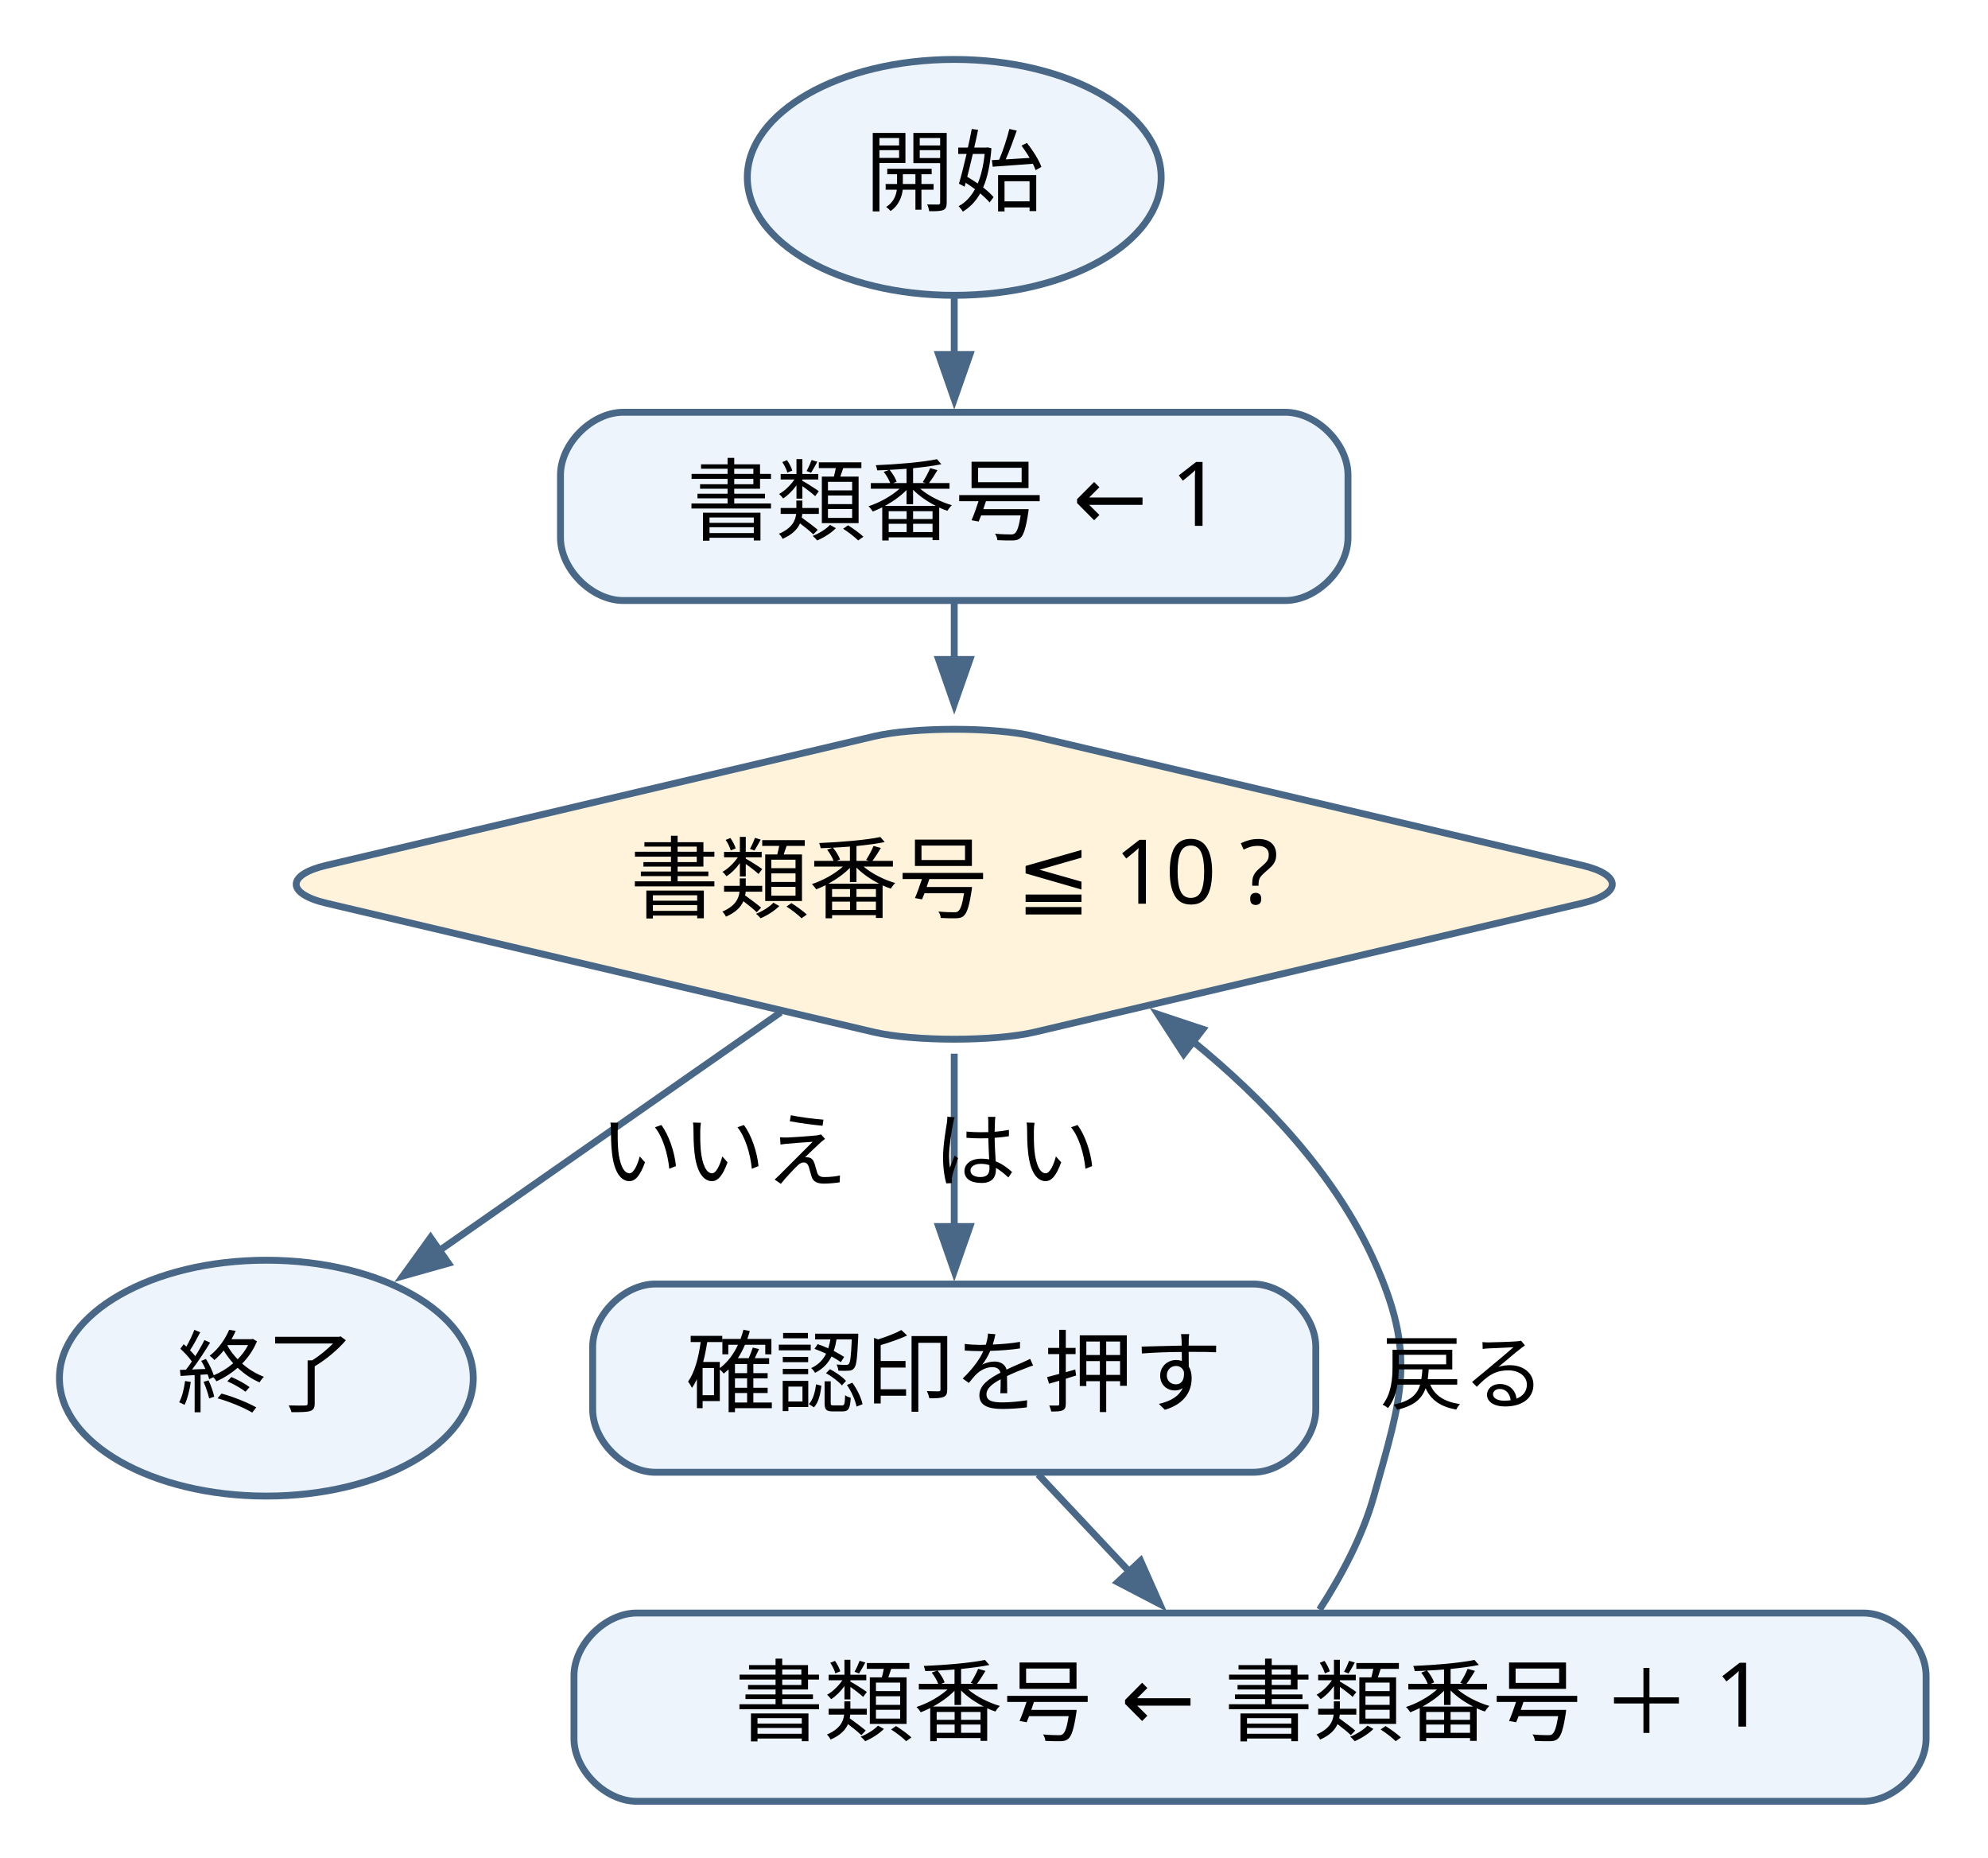
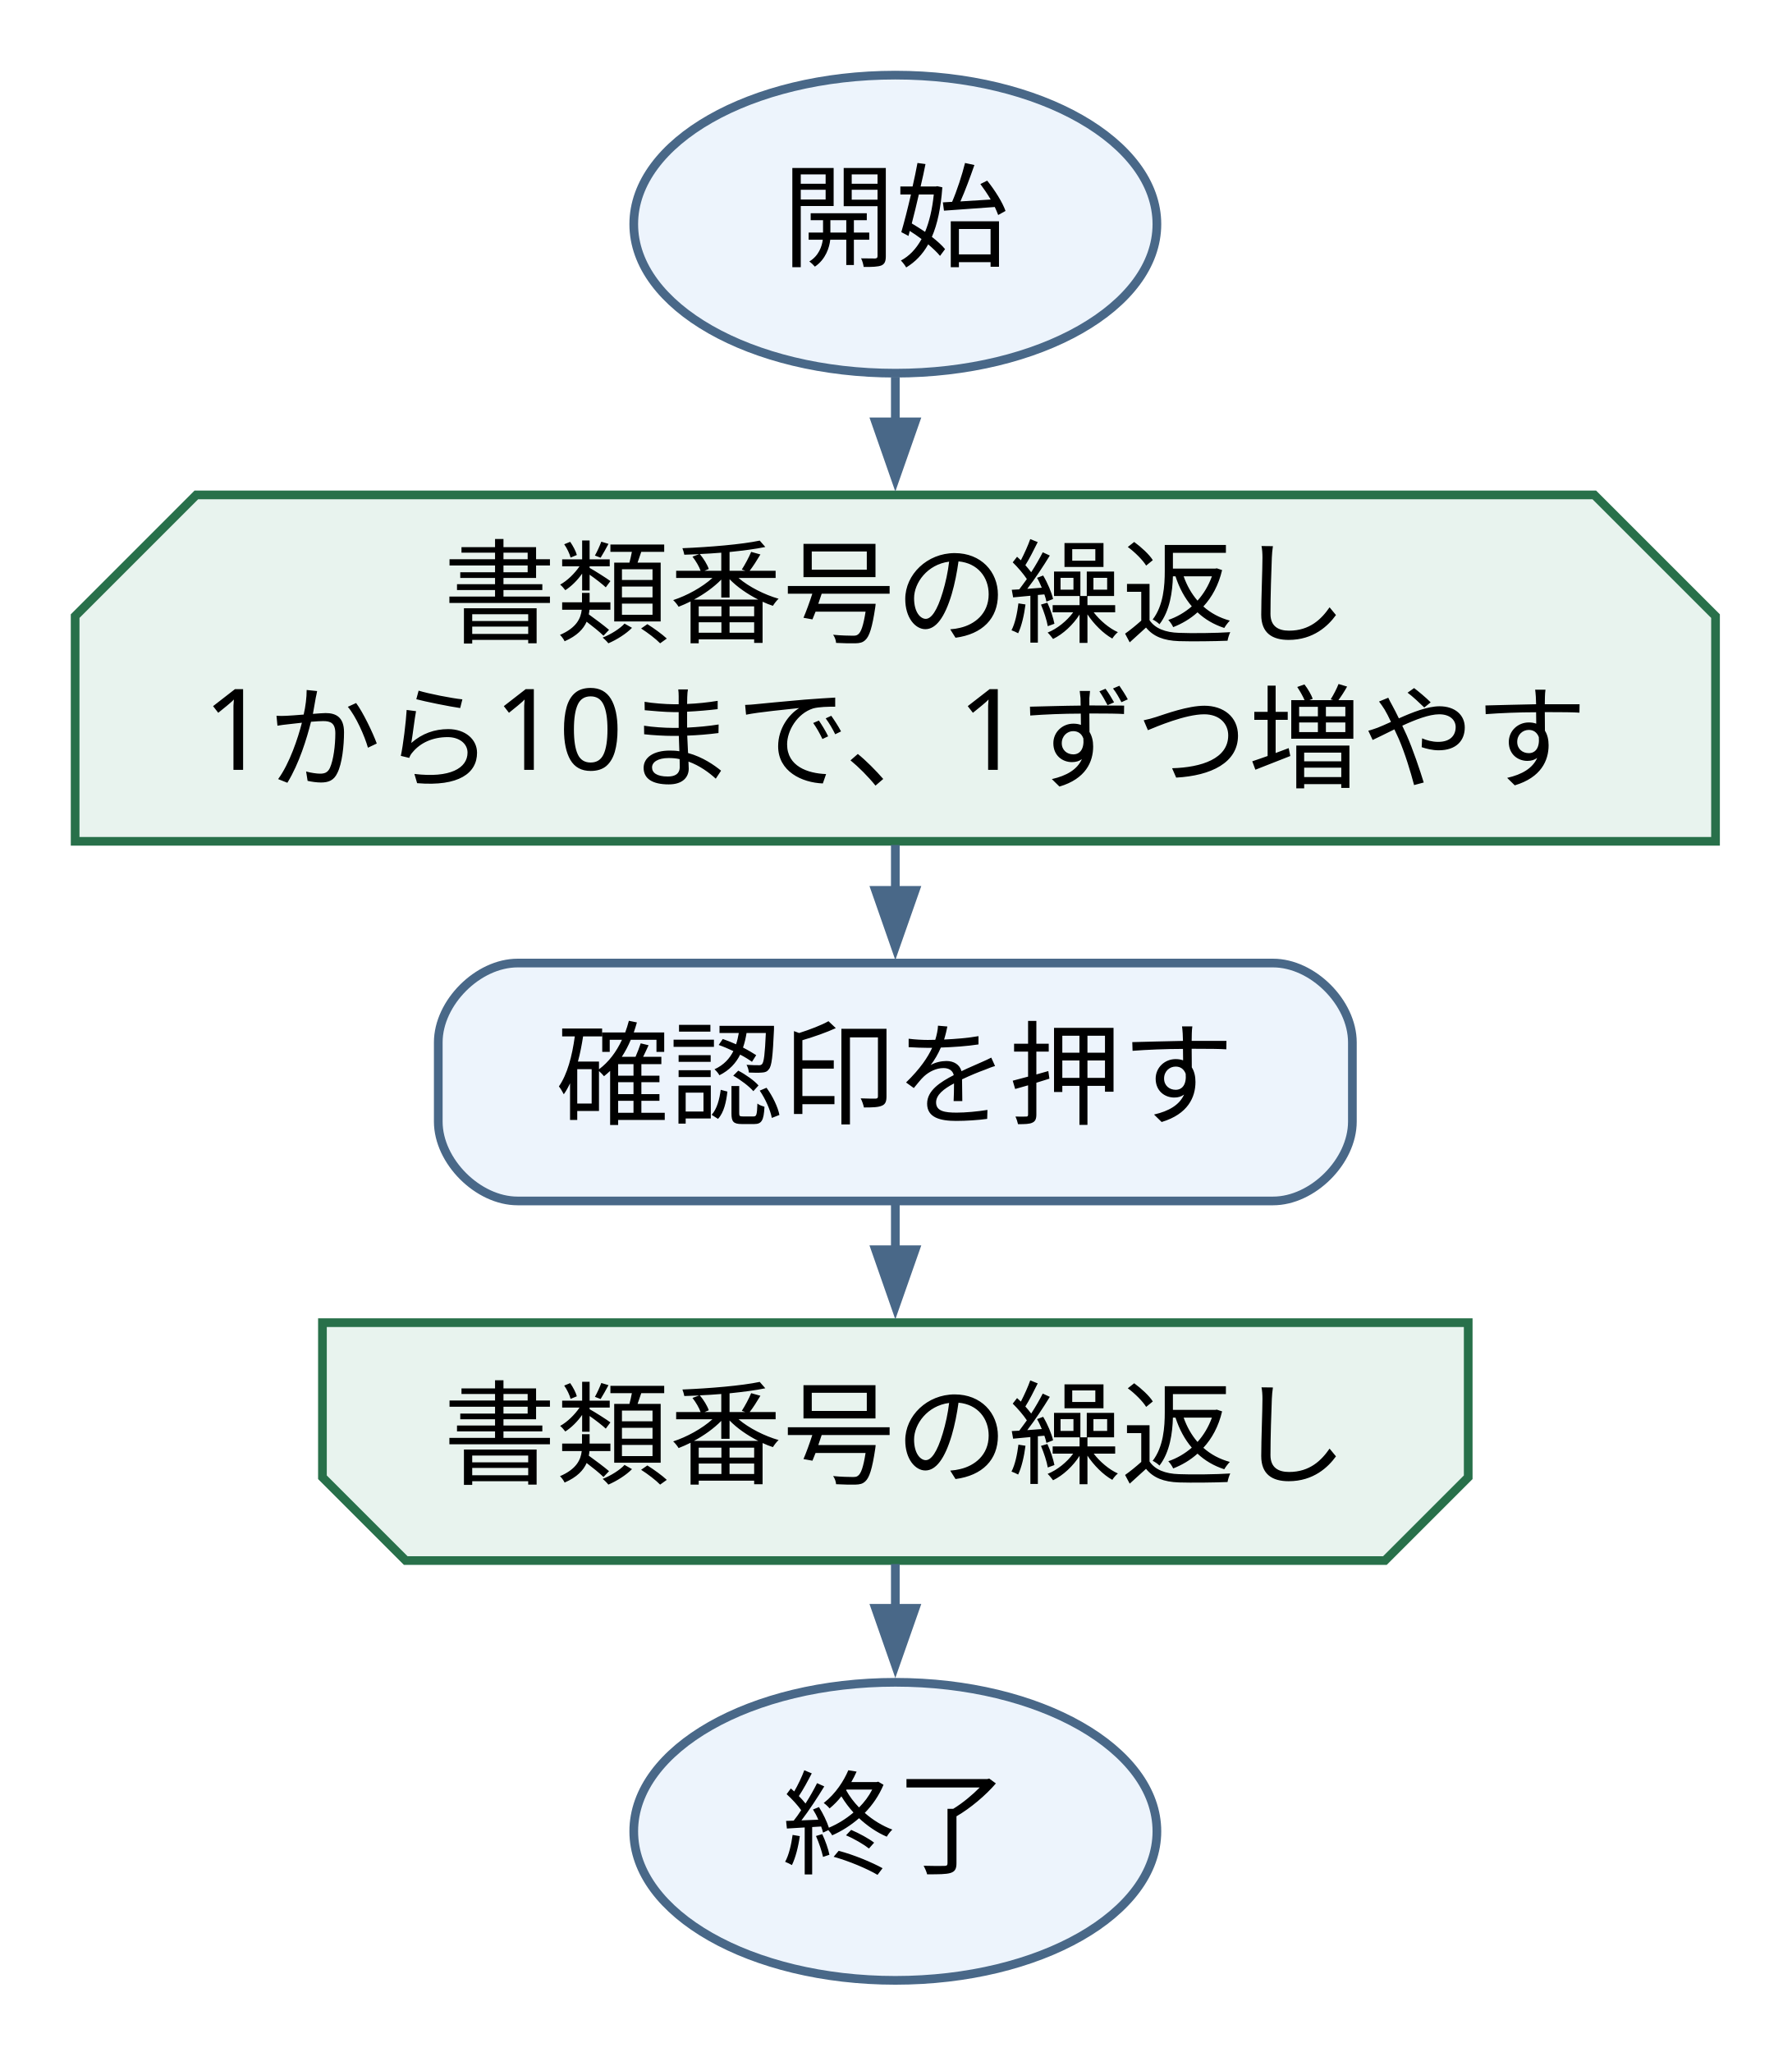
- <svg xmlns="http://www.w3.org/2000/svg" width="289pt" height="270pt" viewBox="0.00 0.00 289.00 270.00">
-   <g id="graph0" class="graph" transform="scale(1 1) rotate(0) translate(8.64 261.8)">
+ <svg xmlns="http://www.w3.org/2000/svg" width="206pt" height="236pt" viewBox="0.00 0.00 206.00 236.00">
+   <g id="graph0" class="graph" transform="scale(1 1) rotate(0) translate(8.64 227.76)">
    <g id="node1" class="node">
-       <ellipse fill="#edf4fc" stroke="#496888" cx="30.08" cy="-61.5" rx="30.08" ry="17.14" />
-       <text xml:space="preserve" text-anchor="middle" x="30.08" y="-57.6" font-family="Meiryo" font-size="13.00">終了</text>
+       <ellipse fill="#edf4fc" stroke="#496888" cx="94.32" cy="-17.14" rx="30.08" ry="17.14" />
+       <text xml:space="preserve" text-anchor="middle" x="94.32" y="-13.24" font-family="Meiryo" font-size="13.00">終了</text>
    </g>
-     <g id="node2" class="node">
-       <path fill="#fff3db" stroke="#496888" d="M118.4,-154.77C118.4,-154.77 38.8,-136.03 38.8,-136.03 32.96,-134.66 32.96,-131.91 38.8,-130.53 38.8,-130.53 118.4,-111.79 118.4,-111.79 124.24,-110.42 135.92,-110.42 141.76,-111.79 141.76,-111.79 221.36,-130.53 221.36,-130.53 227.2,-131.91 227.2,-134.66 221.36,-136.03 221.36,-136.03 141.76,-154.77 141.76,-154.77 135.92,-156.15 124.24,-156.15 118.4,-154.77" />
-       <text xml:space="preserve" text-anchor="middle" x="130.08" y="-129.38" font-family="Meiryo" font-size="13.00">書類番号 ≦ 10 ?</text>
+     <g id="node2" class="node loopend">
+       <polygon fill="#e8f3ee" stroke="#28704a" points="28.44,-75.64 160.20,-75.64 160.20,-57.86 150.62,-48.28 38.02,-48.28 28.44,-57.86" />
+       <text xml:space="preserve" text-anchor="middle" x="94.32" y="-58.06" font-family="Meiryo" font-size="13.00">書類番号の繰返し</text>
+     </g>
+     <g id="edge1" class="edge">
+       <path fill="none" stroke="#496888" d="M94.32,-47.88C94.32,-46.2 94.32,-44.44 94.32,-42.65" />
+       <polygon fill="#496888" stroke="#496888" points="96.6,-42.79 94.32,-36.29 92.05,-42.79 96.6,-42.79" />
+     </g>
+     <g id="node3" class="node">
+       <path fill="#edf4fc" stroke="#496888" d="M137.76,-117C137.76,-117 50.88,-117 50.88,-117 46.32,-117 41.76,-112.44 41.76,-107.88 41.76,-107.88 41.76,-98.76 41.76,-98.76 41.76,-94.2 46.32,-89.64 50.88,-89.64 50.88,-89.64 137.76,-89.64 137.76,-89.64 142.32,-89.64 146.88,-94.2 146.88,-98.76 146.88,-98.76 146.88,-107.88 146.88,-107.88 146.88,-112.44 142.32,-117 137.76,-117" />
+       <text xml:space="preserve" text-anchor="middle" x="94.32" y="-99.42" font-family="Meiryo" font-size="13.00">確認印を押す</text>
+     </g>
+     <g id="edge2" class="edge">
+       <path fill="none" stroke="#496888" d="M94.32,-89.43C94.32,-87.68 94.32,-85.85 94.32,-84.01" />
+       <polygon fill="#496888" stroke="#496888" points="96.6,-84.03 94.32,-77.53 92.05,-84.03 96.6,-84.03" />
+     </g>
+     <g id="node4" class="node loopstart">
+       <polygon fill="#e8f3ee" stroke="#28704a" points="0.00,-131.00 0.00,-156.90 13.94,-170.84 174.70,-170.84 188.64,-156.90 188.64,-131.00" />
+       <text xml:space="preserve" text-anchor="middle" x="94.32" y="-154.82" font-family="Meiryo" font-size="13.00">書類番号の繰返し</text>
+       <text xml:space="preserve" text-anchor="middle" x="94.32" y="-139.22" font-family="Meiryo" font-size="13.00">1から10まで、1ずつ増やす</text>
+     </g>
+     <g id="edge3" class="edge">
+       <path fill="none" stroke="#496888" d="M94.32,-130.58C94.32,-128.77 94.32,-126.92 94.32,-125.1" />
+       <polygon fill="#496888" stroke="#496888" points="96.6,-125.36 94.32,-118.86 92.05,-125.36 96.6,-125.36" />
+     </g>
+     <g id="node5" class="node">
+       <ellipse fill="#edf4fc" stroke="#496888" cx="94.32" cy="-201.98" rx="30.08" ry="17.14" />
+       <text xml:space="preserve" text-anchor="middle" x="94.32" y="-198.08" font-family="Meiryo" font-size="13.00">開始</text>
    </g>
    <g id="edge4" class="edge">
-       <path fill="none" stroke="#496888" d="M104.85,-114.67C89.56,-104 70.13,-90.45 54.92,-79.83" />
-       <polygon fill="#496888" stroke="#496888" points="56.55,-78.2 49.92,-76.34 53.95,-81.93 56.55,-78.2" />
-       <text xml:space="preserve" text-anchor="middle" x="96.58" y="-90.24" font-family="Meiryo" font-size="12.00">いいえ</text>
-     </g>
-     <g id="node4" class="node">
-       <path fill="#edf4fc" stroke="#496888" d="M173.52,-75.18C173.52,-75.18 86.64,-75.18 86.64,-75.18 82.08,-75.18 77.52,-70.62 77.52,-66.06 77.52,-66.06 77.52,-56.94 77.52,-56.94 77.52,-52.38 82.08,-47.82 86.64,-47.82 86.64,-47.82 173.52,-47.82 173.52,-47.82 178.08,-47.82 182.64,-52.38 182.64,-56.94 182.64,-56.94 182.64,-66.06 182.64,-66.06 182.64,-70.62 178.08,-75.18 173.52,-75.18" />
-       <text xml:space="preserve" text-anchor="middle" x="130.08" y="-57.6" font-family="Meiryo" font-size="13.00">確認印を押す</text>
-     </g>
-     <g id="edge3" class="edge">
-       <path fill="none" stroke="#496888" d="M130.08,-108.66C130.08,-100.44 130.08,-91.29 130.08,-83.32" />
-       <polygon fill="#496888" stroke="#496888" points="132.36,-83.54 130.08,-77.04 127.81,-83.54 132.36,-83.54" />
-       <text xml:space="preserve" text-anchor="middle" x="139.08" y="-90.24" font-family="Meiryo" font-size="12.00">はい</text>
-     </g>
-     <g id="node3" class="node">
-       <path fill="#edf4fc" stroke="#496888" d="M262.24,-27.36C262.24,-27.36 83.92,-27.36 83.92,-27.36 79.36,-27.36 74.8,-22.8 74.8,-18.24 74.8,-18.24 74.8,-9.12 74.8,-9.12 74.8,-4.56 79.36,0 83.92,0 83.92,0 262.24,0 262.24,0 266.8,0 271.36,-4.56 271.36,-9.12 271.36,-9.12 271.36,-18.24 271.36,-18.24 271.36,-22.8 266.8,-27.36 262.24,-27.36" />
-       <text xml:space="preserve" text-anchor="middle" x="173.08" y="-9.78" font-family="Meiryo" font-size="13.00">書類番号 ← 書類番号 ＋ 1</text>
-     </g>
-     <g id="edge1" class="edge">
-       <path fill="none" stroke="#496888" d="M183.18,-27.85C186.36,-32.76 189.46,-38.56 191.08,-44.36 195.18,-59.03 197.36,-64.76 191.08,-78.64 185.4,-91.21 175.15,-102 164.66,-110.54" />
-       <polygon fill="#496888" stroke="#496888" points="163.44,-108.61 159.69,-114.38 166.22,-112.21 163.44,-108.61" />
-       <text xml:space="preserve" text-anchor="middle" x="204.01" y="-57.9" font-family="Meiryo" font-size="12.00">戻る</text>
-     </g>
-     <g id="edge2" class="edge">
-       <path fill="none" stroke="#496888" d="M142.29,-47.49C146.41,-43.1 151.09,-38.11 155.54,-33.37" />
-       <polygon fill="#496888" stroke="#496888" points="157.17,-34.96 159.96,-28.67 153.85,-31.85 157.17,-34.96" />
-     </g>
-     <g id="node5" class="node">
-       <path fill="#edf4fc" stroke="#496888" d="M178.2,-201.88C178.2,-201.88 81.96,-201.88 81.96,-201.88 77.4,-201.88 72.84,-197.32 72.84,-192.76 72.84,-192.76 72.84,-183.64 72.84,-183.64 72.84,-179.08 77.4,-174.52 81.96,-174.52 81.96,-174.52 178.2,-174.52 178.2,-174.52 182.76,-174.52 187.32,-179.08 187.32,-183.64 187.32,-183.64 187.32,-192.76 187.32,-192.76 187.32,-197.32 182.76,-201.88 178.2,-201.88" />
-       <text xml:space="preserve" text-anchor="middle" x="130.08" y="-184.3" font-family="Meiryo" font-size="13.00">書類番号 ← 1</text>
-     </g>
-     <g id="edge5" class="edge">
-       <path fill="none" stroke="#496888" d="M130.08,-174.12C130.08,-171.52 130.08,-168.68 130.08,-165.76" />
-       <polygon fill="#496888" stroke="#496888" points="132.36,-165.95 130.08,-159.45 127.81,-165.95 132.36,-165.95" />
-     </g>
-     <g id="node6" class="node">
-       <ellipse fill="#edf4fc" stroke="#496888" cx="130.08" cy="-236.02" rx="30.08" ry="17.14" />
-       <text xml:space="preserve" text-anchor="middle" x="130.08" y="-232.12" font-family="Meiryo" font-size="13.00">開始</text>
-     </g>
-     <g id="edge6" class="edge">
-       <path fill="none" stroke="#496888" d="M130.08,-218.48C130.08,-215.81 130.08,-213.02 130.08,-210.27" />
-       <polygon fill="#496888" stroke="#496888" points="132.36,-210.28 130.08,-203.78 127.81,-210.28 132.36,-210.28" />
+       <path fill="none" stroke="#496888" d="M94.32,-184.37C94.32,-182.65 94.32,-180.88 94.32,-179.09" />
+       <polygon fill="#496888" stroke="#496888" points="96.6,-179.24 94.32,-172.74 92.05,-179.24 96.6,-179.24" />
    </g>
  </g>
</svg>
